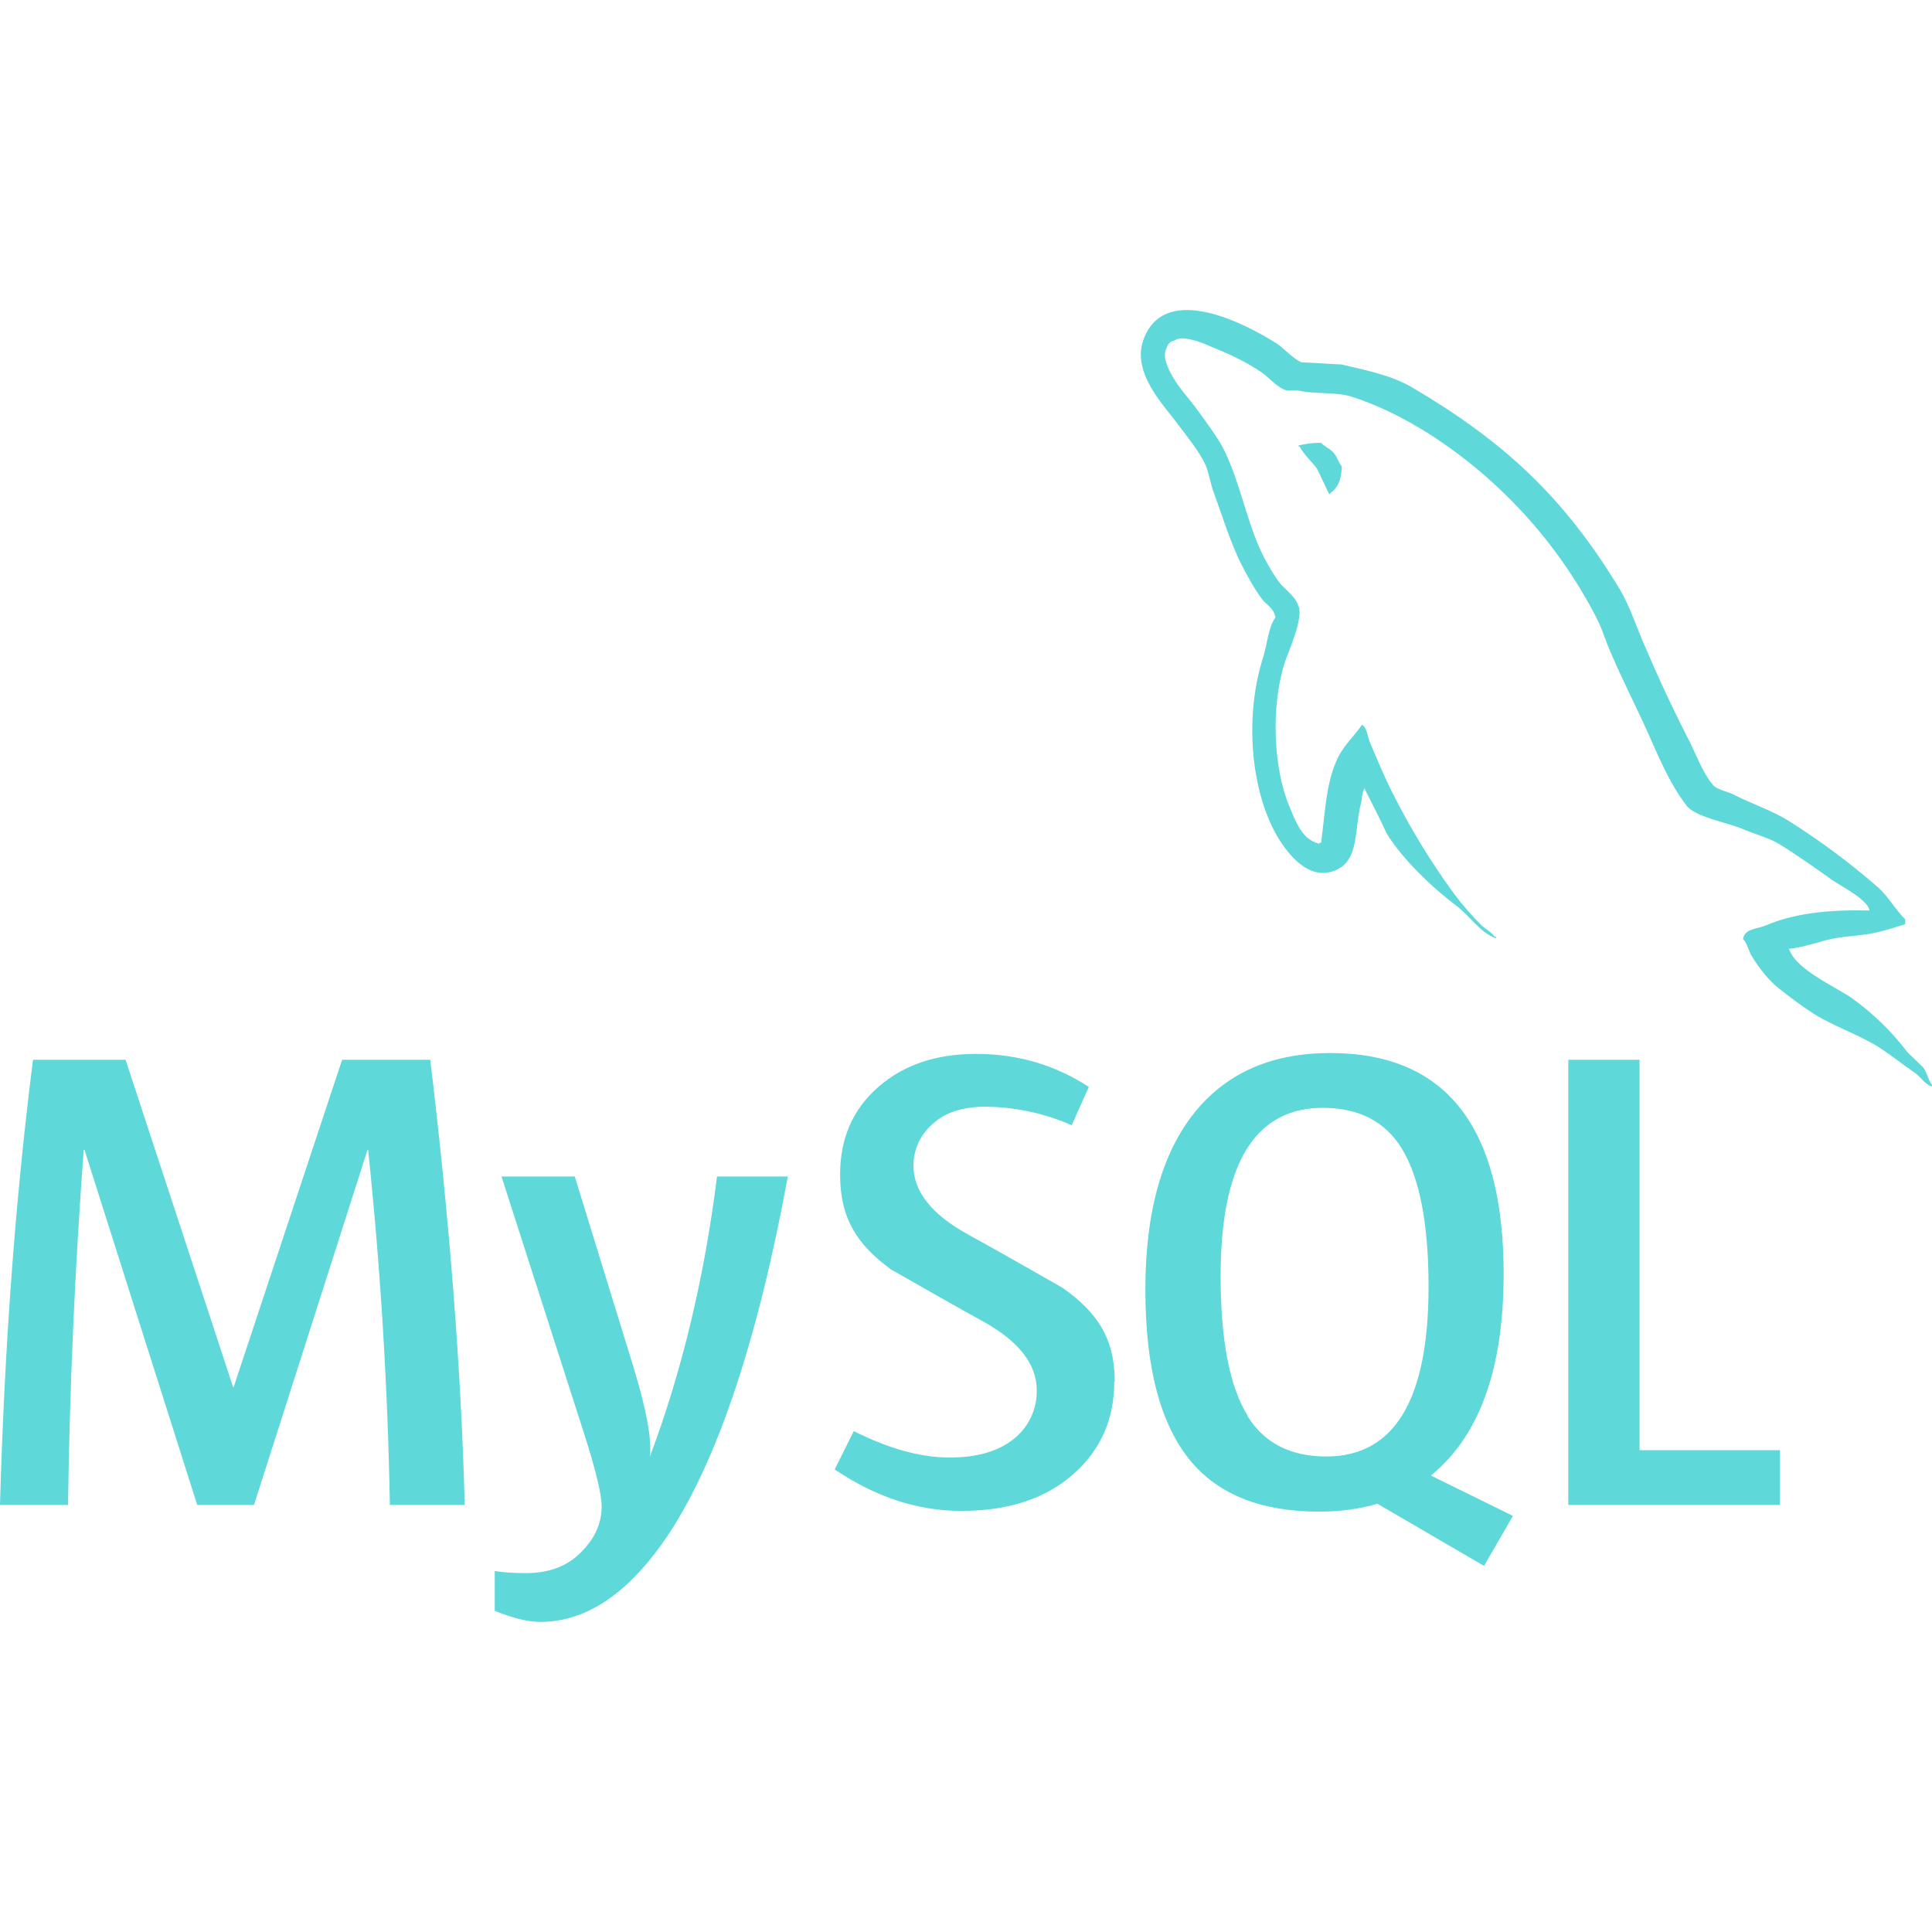
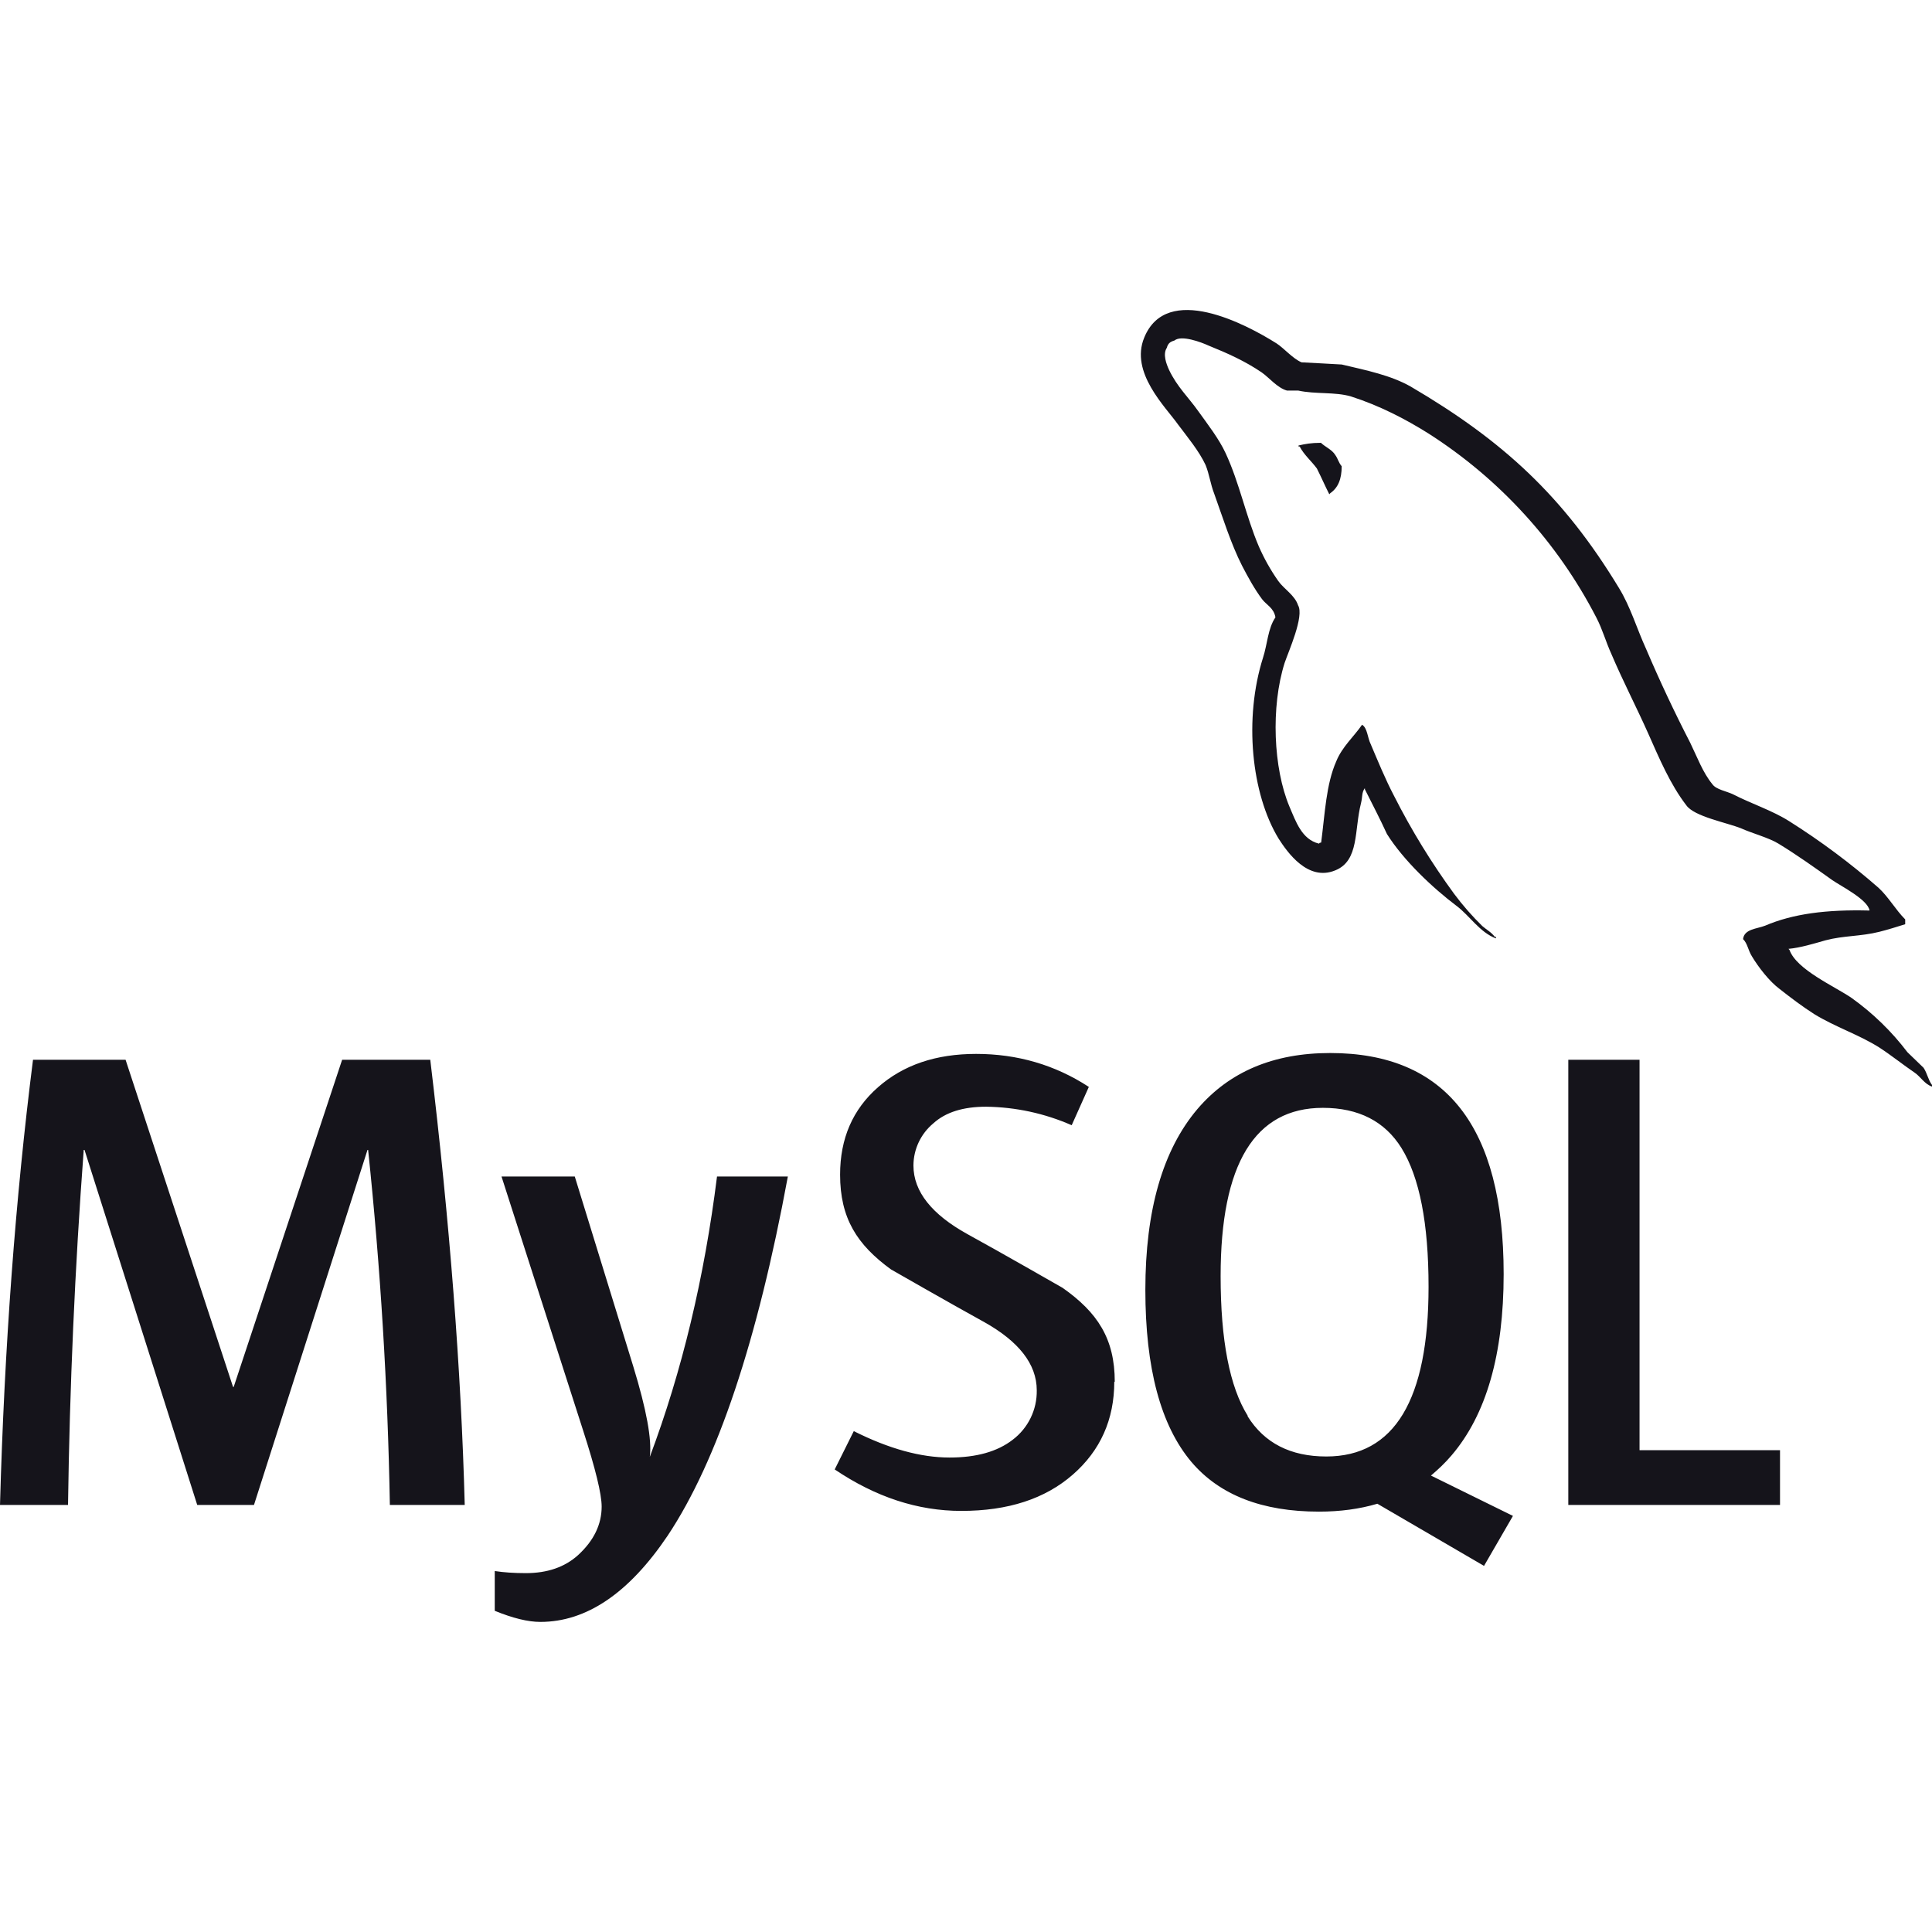
- <svg xmlns="http://www.w3.org/2000/svg" role="img" viewBox="0 0 24 24" fill="#5ed8d8">
+ <svg xmlns="http://www.w3.org/2000/svg" role="img" viewBox="0 0 24 24" fill="#15141b">
  <path d="M16.405 5.501c-.115 0-.193.014-.274.033v.013h.014c.054.104.146.18.214.273.054.107.1.214.154.32l.014-.015c.094-.066.14-.172.14-.333-.04-.047-.046-.094-.08-.14-.04-.067-.126-.1-.18-.153zM5.77 18.695h-.927a50.854 50.854 0 00-.27-4.41h-.008l-1.41 4.41H2.45l-1.4-4.41h-.01a72.892 72.892 0 00-.195 4.41H0c.055-1.966.192-3.81.41-5.53h1.15l1.335 4.064h.008l1.347-4.064h1.095c.242 2.015.384 3.86.428 5.53zm4.017-4.08c-.378 2.045-.876 3.533-1.492 4.46-.482.716-1.01 1.073-1.583 1.073-.153 0-.34-.046-.566-.138v-.494c.11.017.24.026.386.026.268 0 .483-.075.647-.222.197-.18.295-.382.295-.605 0-.155-.077-.47-.23-.944L6.23 14.615h.91l.727 2.36c.164.536.233.91.205 1.123.4-1.064.678-2.227.835-3.483zm12.325 4.08h-2.63v-5.53h.885v4.85h1.745zm-3.32.135l-1.016-.5c.09-.076.177-.158.255-.25.433-.506.648-1.258.648-2.253 0-1.83-.718-2.746-2.155-2.746-.704 0-1.254.232-1.65.697-.43.508-.646 1.256-.646 2.245 0 .972.19 1.686.574 2.14.35.41.877.615 1.583.615.264 0 .506-.033.725-.098l1.325.772.36-.622zM15.5 17.588c-.225-.36-.337-.94-.337-1.736 0-1.393.424-2.09 1.27-2.09.443 0 .77.167.977.5.224.362.336.936.336 1.723 0 1.404-.424 2.108-1.27 2.108-.445 0-.77-.167-.978-.5zm-1.658-.425c0 .47-.172.856-.516 1.156-.344.3-.803.45-1.384.45-.543 0-1.064-.172-1.573-.515l.237-.476c.438.22.833.328 1.19.328.332 0 .593-.073.783-.22a.754.754 0 00.3-.615c0-.33-.23-.61-.648-.845-.388-.213-1.163-.657-1.163-.657-.422-.307-.632-.636-.632-1.177 0-.45.157-.81.47-1.085.315-.278.72-.415 1.22-.415.512 0 .98.136 1.4.41l-.213.476a2.726 2.726 0 00-1.064-.23c-.283 0-.502.068-.654.206a.685.685 0 00-.248.524c0 .328.234.61.666.85.393.215 1.187.67 1.187.67.433.305.648.63.648 1.168zm9.382-5.852c-.535-.014-.95.04-1.297.188-.1.04-.26.04-.274.167.055.053.063.14.11.214.08.134.218.313.346.407.14.11.28.216.427.31.26.16.555.255.81.416.145.094.293.213.44.313.073.05.12.14.214.172v-.02c-.046-.06-.06-.147-.105-.214-.067-.067-.134-.127-.2-.193a3.223 3.223 0 00-.695-.675c-.214-.146-.682-.35-.77-.595l-.013-.014c.146-.013.32-.066.46-.106.227-.06.435-.047.67-.106.106-.027.213-.06.32-.094v-.06c-.12-.12-.21-.283-.334-.395a8.867 8.867 0 00-1.104-.823c-.21-.134-.476-.22-.697-.334-.08-.04-.214-.06-.26-.127-.12-.146-.19-.34-.275-.514a17.69 17.69 0 01-.547-1.163c-.12-.262-.193-.523-.34-.763-.69-1.137-1.437-1.826-2.586-2.5-.247-.14-.543-.2-.856-.274-.167-.008-.334-.02-.5-.027-.11-.047-.216-.174-.31-.235-.38-.24-1.364-.76-1.644-.072-.18.434.267.862.422 1.082.115.153.26.328.34.5.047.116.06.235.107.356.106.294.207.622.347.897.073.14.153.287.247.413.054.073.146.107.167.227-.094.136-.1.334-.154.5-.24.757-.146 1.693.194 2.25.107.166.362.534.703.393.3-.12.234-.5.32-.835.02-.08.007-.133.048-.187v.015c.094.188.188.367.274.555.206.328.566.668.867.895.16.12.287.328.487.402v-.02h-.015c-.043-.058-.1-.086-.154-.133a3.445 3.445 0 01-.35-.4 8.76 8.76 0 01-.747-1.218c-.11-.21-.202-.436-.29-.643-.04-.08-.04-.2-.107-.24-.1.146-.247.273-.32.453-.127.288-.14.642-.188 1.01-.027.007-.014 0-.027.014-.214-.052-.287-.274-.367-.46-.2-.475-.233-1.238-.06-1.785.047-.14.247-.582.167-.716-.042-.127-.174-.2-.247-.303a2.478 2.478 0 01-.24-.427c-.16-.374-.24-.788-.414-1.162-.08-.173-.22-.354-.334-.513-.127-.18-.267-.307-.368-.52-.033-.073-.08-.194-.027-.274.014-.054.042-.075.094-.09.088-.072.335.022.422.062.247.1.455.194.662.334.094.066.195.193.315.226h.14c.214.047.455.014.655.073.355.114.675.28.962.46a5.953 5.953 0 012.085 2.286c.08.154.115.295.188.455.14.33.313.663.455.982.14.315.275.636.476.897.1.14.502.213.682.286.133.06.34.115.46.188.23.14.454.3.67.454.11.076.443.243.463.378z" />
</svg>
